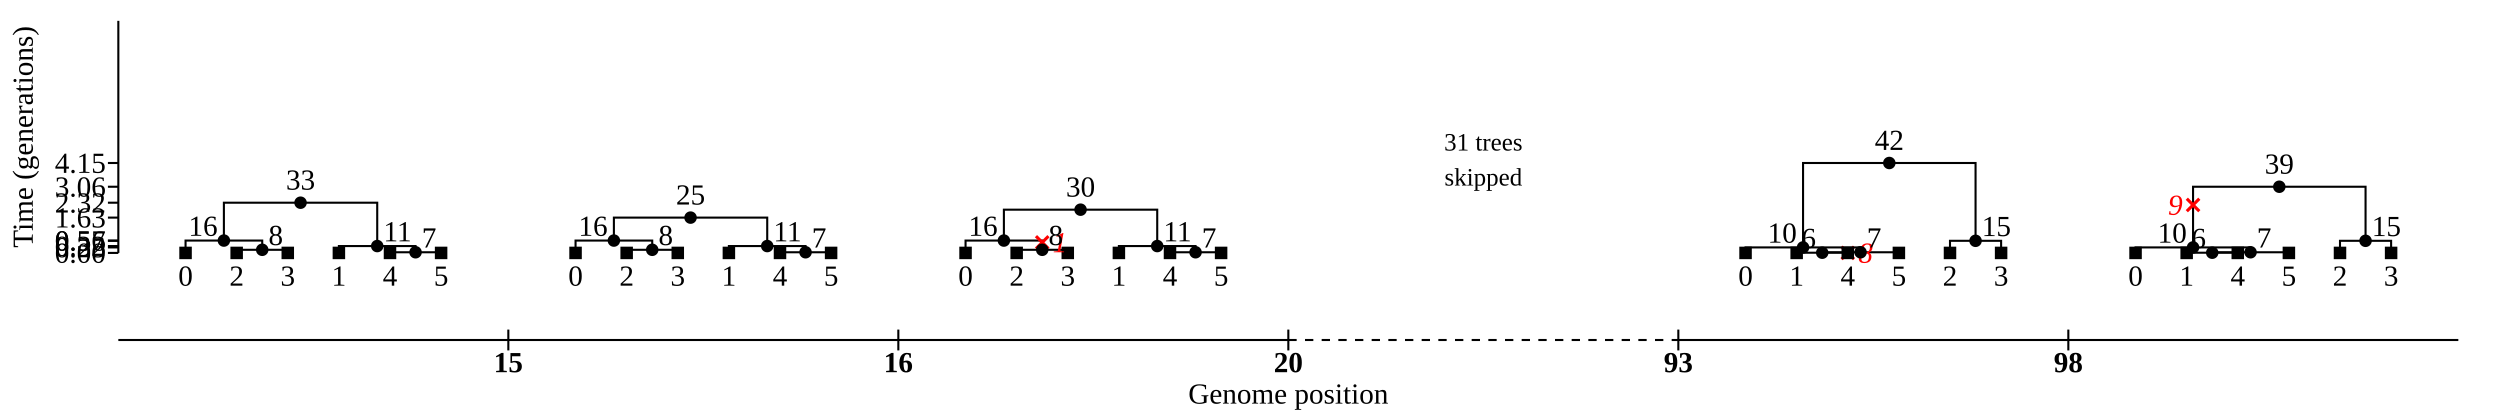
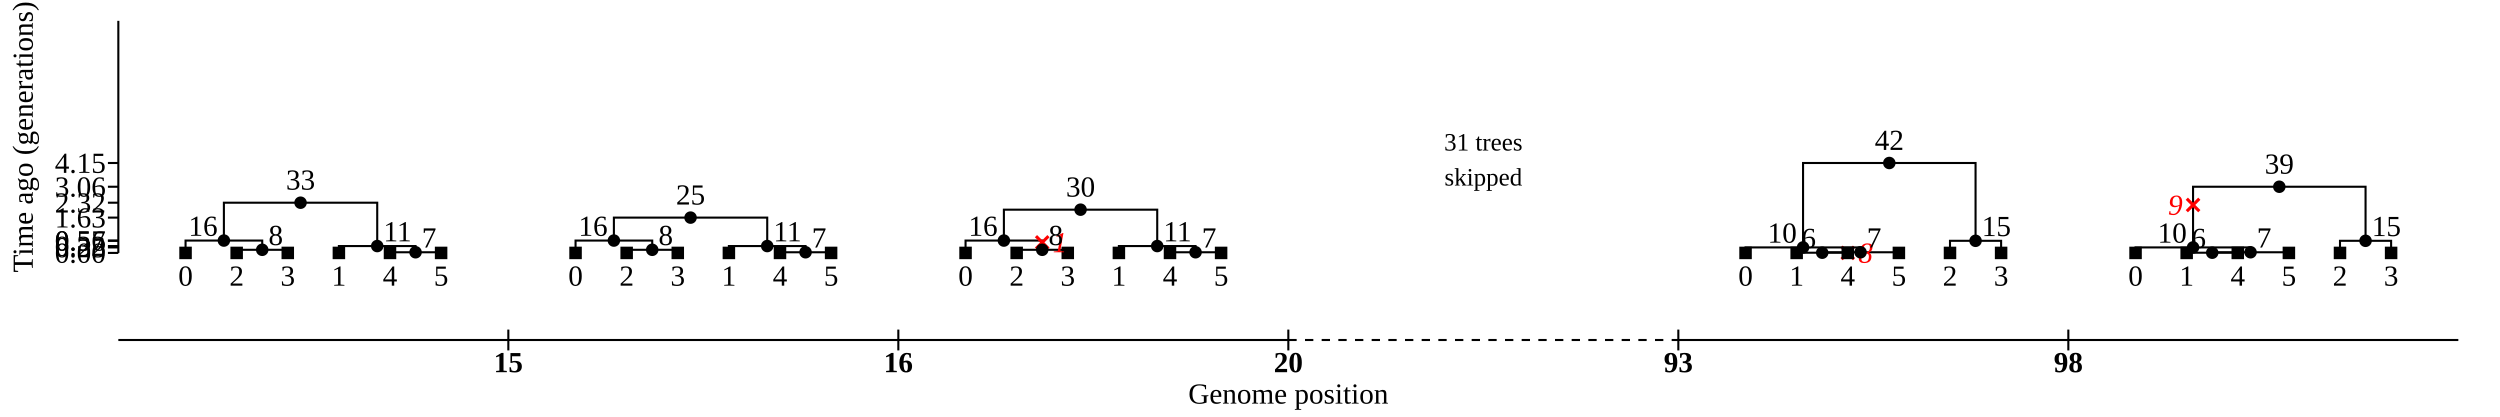
<svg xmlns="http://www.w3.org/2000/svg" baseProfile="full" height="200" version="1.1" width="1200">
  <defs>
    <style type="text/css">.background path {fill: #808080; fill-opacity: 0}.background path:nth-child(odd) {fill-opacity: .1}.axes {font-size: 14px}.x-axis .tick .lab {font-weight: bold; dominant-baseline: hanging}.axes, .tree {font-size: 14px; text-anchor: middle}.axes line, .edge {stroke: black; fill: none}.axes .ax-skip {stroke-dasharray: 4}.y-axis .grid {stroke: #FAFAFA}.node &gt; .sym {fill: black; stroke: none}.site &gt; .sym {stroke: black}.mut text {fill: red; font-style: italic}.mut.extra text {fill: hotpink}.mut line {fill: none; stroke: none}.mut .sym {fill: none; stroke: red}.mut.extra .sym {stroke: hotpink}.node .mut .sym {stroke-width: 1.5px}.tree text, .tree-sequence text {dominant-baseline: central}.plotbox .lab.lft {text-anchor: end}.plotbox .lab.rgt {text-anchor: start}</style>
  </defs>
  <g class="tree-sequence">
    <g class="axes">
      <g class="x-axis">
        <g class="title" transform="translate(618.4 200)">
          <text class="lab" text-anchor="middle" transform="translate(0 -11)">Genome position</text>
        </g>
        <line class="ax-line" x1="56.8" x2="618.4" y1="163.2" y2="163.2" />
        <line class="ax-skip" x1="618.4" x2="805.6" y1="163.2" y2="163.2" />
        <line class="ax-line" x1="805.6" x2="1180" y1="163.2" y2="163.2" />
        <g class="ticks">
          <g class="tick" transform="translate(244 163.2)">
            <line x1="0" x2="0" y1="-5" y2="5" />
            <g transform="translate(0 6)">
              <text class="lab">15</text>
            </g>
          </g>
          <g class="tick" transform="translate(431.2 163.2)">
            <line x1="0" x2="0" y1="-5" y2="5" />
            <g transform="translate(0 6)">
              <text class="lab">16</text>
            </g>
          </g>
          <g class="tick" transform="translate(618.4 163.2)">
            <line x1="0" x2="0" y1="-5" y2="5" />
            <g transform="translate(0 6)">
              <text class="lab">20</text>
            </g>
          </g>
          <g class="tick" transform="translate(805.6 163.2)">
            <line x1="0" x2="0" y1="-5" y2="5" />
            <g transform="translate(0 6)">
              <text class="lab">93</text>
            </g>
          </g>
          <g class="tick" transform="translate(992.8 163.2)">
            <line x1="0" x2="0" y1="-5" y2="5" />
            <g transform="translate(0 6)">
              <text class="lab">98</text>
            </g>
          </g>
        </g>
      </g>
      <g class="y-axis">
        <g class="title" transform="translate(0 65.7)">
-           <text class="lab" text-anchor="middle" transform="translate(11) rotate(-90)">Time (generations)</text>
+           <text class="lab" text-anchor="middle" transform="translate(11) rotate(-90)">Time ago (generations)</text>
        </g>
        <line class="ax-line" x1="56.8" x2="56.8" y1="121.4" y2="10" />
        <g class="ticks">
          <g class="tick" transform="translate(56.8 121.4)">
            <line x1="0" x2="-5" y1="0" y2="0" />
            <g transform="translate(-6 0)">
              <text class="lab" text-anchor="end">0.00</text>
            </g>
          </g>
          <g class="tick" transform="translate(56.8 118.762)">
            <line x1="0" x2="-5" y1="0" y2="0" />
            <g transform="translate(-6 0)">
              <text class="lab" text-anchor="end">0.25</text>
            </g>
          </g>
          <g class="tick" transform="translate(56.8 118.108)">
            <line x1="0" x2="-5" y1="0" y2="0" />
            <g transform="translate(-6 0)">
              <text class="lab" text-anchor="end">0.32</text>
            </g>
          </g>
          <g class="tick" transform="translate(56.8 115.587)">
            <line x1="0" x2="-5" y1="0" y2="0" />
            <g transform="translate(-6 0)">
              <text class="lab" text-anchor="end">0.56</text>
            </g>
          </g>
          <g class="tick" transform="translate(56.8 115.469)">
            <line x1="0" x2="-5" y1="0" y2="0" />
            <g transform="translate(-6 0)">
              <text class="lab" text-anchor="end">0.57</text>
            </g>
          </g>
          <g class="tick" transform="translate(56.8 104.453)">
            <line x1="0" x2="-5" y1="0" y2="0" />
            <g transform="translate(-6 0)">
              <text class="lab" text-anchor="end">1.63</text>
            </g>
          </g>
          <g class="tick" transform="translate(56.8 97.299)">
            <line x1="0" x2="-5" y1="0" y2="0" />
            <g transform="translate(-6 0)">
              <text class="lab" text-anchor="end">2.32</text>
            </g>
          </g>
          <g class="tick" transform="translate(56.8 89.6361)">
            <line x1="0" x2="-5" y1="0" y2="0" />
            <g transform="translate(-6 0)">
              <text class="lab" text-anchor="end">3.06</text>
            </g>
          </g>
          <g class="tick" transform="translate(56.8 78.2383)">
            <line x1="0" x2="-5" y1="0" y2="0" />
            <g transform="translate(-6 0)">
              <text class="lab" text-anchor="end">4.15</text>
            </g>
          </g>
        </g>
      </g>
    </g>
    <g class="plotbox trees">
      <g class="tree t1" transform="translate(56.8 0)">
        <g class="plotbox">
          <g class="c2 node n33 p0 root" transform="translate(87.4667 97.299)">
            <g class="a33 c2 node n11 p0" transform="translate(36.8 20.8093)">
              <g class="a11 i0 leaf node n1 p0 sample" transform="translate(-18.4 3.2917)">
                <path class="edge" d="M 0 0 V -3.292 H 18.4" />
                <rect class="sym" height="6" width="6" x="-3" y="-3" />
                <text class="lab" transform="translate(0 11)">1</text>
              </g>
              <g class="a11 c2 node n7 p0" transform="translate(18.4 2.97724)">
                <g class="a7 i2 leaf node n4 p0 sample" transform="translate(-12.2667 0.314457)">
                  <path class="edge" d="M 0 0 V -0.314 H 12.267" />
                  <rect class="sym" height="6" width="6" x="-3" y="-3" />
                  <text class="lab" transform="translate(0 11)">4</text>
                </g>
                <g class="a7 i2 leaf node n5 p0 sample" transform="translate(12.2667 0.314457)">
                  <path class="edge" d="M 0 0 V -0.314 H -12.267" />
                  <rect class="sym" height="6" width="6" x="-3" y="-3" />
                  <text class="lab" transform="translate(0 11)">5</text>
                </g>
                <path class="edge" d="M 0 0 V -2.977 H -18.4" />
                <circle class="sym" cx="0" cy="0" r="3" />
                <text class="lab rgt" transform="translate(3 -7.0)">7</text>
              </g>
              <path class="edge" d="M 0 0 V -20.809 H -36.8" />
              <circle class="sym" cx="0" cy="0" r="3" />
              <text class="lab rgt" transform="translate(3 -7.0)">11</text>
            </g>
            <g class="a33 c2 node n16 p0" transform="translate(-36.8 18.1703)">
              <g class="a16 i0 leaf node n0 p0 sample" transform="translate(-18.4 5.9307)">
                <path class="edge" d="M 0 0 V -5.931 H 18.4" />
                <rect class="sym" height="6" width="6" x="-3" y="-3" />
                <text class="lab" transform="translate(0 11)">0</text>
              </g>
              <g class="a16 c2 node n8 p0" transform="translate(18.4 4.43354)">
                <g class="a8 i1 leaf node n2 p0 sample" transform="translate(-12.2667 1.49717)">
                  <path class="edge" d="M 0 0 V -1.497 H 12.267" />
                  <rect class="sym" height="6" width="6" x="-3" y="-3" />
                  <text class="lab" transform="translate(0 11)">2</text>
                </g>
                <g class="a8 i1 leaf node n3 p0 sample" transform="translate(12.2667 1.49717)">
                  <path class="edge" d="M 0 0 V -1.497 H -12.267" />
                  <rect class="sym" height="6" width="6" x="-3" y="-3" />
                  <text class="lab" transform="translate(0 11)">3</text>
                </g>
                <path class="edge" d="M 0 0 V -4.434 H -18.4" />
                <circle class="sym" cx="0" cy="0" r="3" />
                <text class="lab rgt" transform="translate(3 -7.0)">8</text>
              </g>
              <path class="edge" d="M 0 0 V -18.17 H 36.8" />
              <circle class="sym" cx="0" cy="0" r="3" />
              <text class="lab lft" transform="translate(-3 -7.0)">16</text>
            </g>
            <circle class="sym" cx="0" cy="0" r="3" />
            <text class="lab" transform="translate(0 -11)">33</text>
          </g>
        </g>
      </g>
      <g class="tree t2" transform="translate(244 0)">
        <g class="plotbox">
          <g class="c2 node n25 p0 root" transform="translate(87.4667 104.453)">
            <g class="a25 c2 node n11 p0" transform="translate(36.8 13.6556)">
              <g class="a11 i0 leaf node n1 p0 sample" transform="translate(-18.4 3.2917)">
                <path class="edge" d="M 0 0 V -3.292 H 18.4" />
                <rect class="sym" height="6" width="6" x="-3" y="-3" />
                <text class="lab" transform="translate(0 11)">1</text>
              </g>
              <g class="a11 c2 node n7 p0" transform="translate(18.4 2.97724)">
                <g class="a7 i2 leaf node n4 p0 sample" transform="translate(-12.2667 0.314457)">
                  <path class="edge" d="M 0 0 V -0.314 H 12.267" />
                  <rect class="sym" height="6" width="6" x="-3" y="-3" />
                  <text class="lab" transform="translate(0 11)">4</text>
                </g>
                <g class="a7 i2 leaf node n5 p0 sample" transform="translate(12.2667 0.314457)">
                  <path class="edge" d="M 0 0 V -0.314 H -12.267" />
                  <rect class="sym" height="6" width="6" x="-3" y="-3" />
                  <text class="lab" transform="translate(0 11)">5</text>
                </g>
                <path class="edge" d="M 0 0 V -2.977 H -18.4" />
                <circle class="sym" cx="0" cy="0" r="3" />
                <text class="lab rgt" transform="translate(3 -7.0)">7</text>
              </g>
              <path class="edge" d="M 0 0 V -13.656 H -36.8" />
              <circle class="sym" cx="0" cy="0" r="3" />
              <text class="lab rgt" transform="translate(3 -7.0)">11</text>
            </g>
            <g class="a25 c2 node n16 p0" transform="translate(-36.8 11.0166)">
              <g class="a16 i0 leaf node n0 p0 sample" transform="translate(-18.4 5.9307)">
                <path class="edge" d="M 0 0 V -5.931 H 18.4" />
                <rect class="sym" height="6" width="6" x="-3" y="-3" />
                <text class="lab" transform="translate(0 11)">0</text>
              </g>
              <g class="a16 c2 node n8 p0" transform="translate(18.4 4.43354)">
                <g class="a8 i1 leaf node n2 p0 sample" transform="translate(-12.2667 1.49717)">
                  <path class="edge" d="M 0 0 V -1.497 H 12.267" />
                  <rect class="sym" height="6" width="6" x="-3" y="-3" />
                  <text class="lab" transform="translate(0 11)">2</text>
                </g>
                <g class="a8 i1 leaf node n3 p0 sample" transform="translate(12.2667 1.49717)">
                  <path class="edge" d="M 0 0 V -1.497 H -12.267" />
                  <rect class="sym" height="6" width="6" x="-3" y="-3" />
                  <text class="lab" transform="translate(0 11)">3</text>
                </g>
                <path class="edge" d="M 0 0 V -4.434 H -18.4" />
                <circle class="sym" cx="0" cy="0" r="3" />
                <text class="lab rgt" transform="translate(3 -7.0)">8</text>
              </g>
              <path class="edge" d="M 0 0 V -11.017 H 36.8" />
              <circle class="sym" cx="0" cy="0" r="3" />
              <text class="lab lft" transform="translate(-3 -7.0)">16</text>
            </g>
            <circle class="sym" cx="0" cy="0" r="3" />
            <text class="lab" transform="translate(0 -11)">25</text>
          </g>
        </g>
      </g>
      <g class="tree t3" transform="translate(431.2 0)">
        <g class="plotbox">
          <g class="c2 node n30 p0 root" transform="translate(87.4667 100.644)">
            <g class="a30 c2 node n11 p0" transform="translate(36.8 17.4644)">
              <g class="a11 i0 leaf node n1 p0 sample" transform="translate(-18.4 3.2917)">
                <path class="edge" d="M 0 0 V -3.292 H 18.4" />
                <rect class="sym" height="6" width="6" x="-3" y="-3" />
                <text class="lab" transform="translate(0 11)">1</text>
              </g>
              <g class="a11 c2 node n7 p0" transform="translate(18.4 2.97724)">
                <g class="a7 i2 leaf node n4 p0 sample" transform="translate(-12.2667 0.314457)">
                  <path class="edge" d="M 0 0 V -0.314 H 12.267" />
                  <rect class="sym" height="6" width="6" x="-3" y="-3" />
                  <text class="lab" transform="translate(0 11)">4</text>
                </g>
                <g class="a7 i2 leaf node n5 p0 sample" transform="translate(12.2667 0.314457)">
                  <path class="edge" d="M 0 0 V -0.314 H -12.267" />
                  <rect class="sym" height="6" width="6" x="-3" y="-3" />
                  <text class="lab" transform="translate(0 11)">5</text>
                </g>
                <path class="edge" d="M 0 0 V -2.977 H -18.4" />
                <circle class="sym" cx="0" cy="0" r="3" />
                <text class="lab rgt" transform="translate(3 -7.0)">7</text>
              </g>
              <path class="edge" d="M 0 0 V -17.464 H -36.8" />
              <circle class="sym" cx="0" cy="0" r="3" />
              <text class="lab rgt" transform="translate(3 -7.0)">11</text>
            </g>
            <g class="a30 c2 node n16 p0" transform="translate(-36.8 14.8254)">
              <g class="a16 i0 leaf node n0 p0 sample" transform="translate(-18.4 5.9307)">
                <path class="edge" d="M 0 0 V -5.931 H 18.4" />
                <rect class="sym" height="6" width="6" x="-3" y="-3" />
                <text class="lab" transform="translate(0 11)">0</text>
              </g>
              <g class="a16 c2 m1 node n8 p0 s1" transform="translate(18.4 4.43354)">
                <g class="a8 i1 leaf node n2 p0 sample" transform="translate(-12.2667 1.49717)">
                  <path class="edge" d="M 0 0 V -1.497 H 12.267" />
                  <rect class="sym" height="6" width="6" x="-3" y="-3" />
                  <text class="lab" transform="translate(0 11)">2</text>
                </g>
                <g class="a8 i1 leaf node n3 p0 sample" transform="translate(12.2667 1.49717)">
                  <path class="edge" d="M 0 0 V -1.497 H -12.267" />
                  <rect class="sym" height="6" width="6" x="-3" y="-3" />
                  <text class="lab" transform="translate(0 11)">3</text>
                </g>
                <path class="edge" d="M 0 0 V -4.434 H -18.4" />
                <g class="mut m1 s1" transform="translate(0 -3.55013)">
                  <line x1="0" x2="0" y1="0" y2="3.55" />
                  <path class="sym" d="M -3,-3 l 6,6 M -3,3 l 6,-6" />
                  <text class="lab rgt" transform="translate(5 0)">1</text>
                </g>
                <circle class="sym" cx="0" cy="0" r="3" />
                <text class="lab rgt" transform="translate(3 -7.0)">8</text>
              </g>
              <path class="edge" d="M 0 0 V -14.825 H 36.8" />
              <circle class="sym" cx="0" cy="0" r="3" />
              <text class="lab lft" transform="translate(-3 -7.0)">16</text>
            </g>
            <circle class="sym" cx="0" cy="0" r="3" />
            <text class="lab" transform="translate(0 -11)">30</text>
          </g>
        </g>
      </g>
      <g class="skipped" transform="translate(618.4 0)">
        <g class="plotbox">
          <g transform="translate(93.6 68.2)">
            <text text-anchor="middle">31 trees</text>
          </g>
          <g transform="translate(93.6 85)">
            <text text-anchor="middle">skipped</text>
          </g>
        </g>
      </g>
      <g class="tree t35" transform="translate(805.6 0)">
        <g class="plotbox">
          <g class="c2 node n42 p0 root" transform="translate(101.267 78.2383)">
            <g class="a42 c2 node n10 p0" transform="translate(-41.4 40.5232)">
              <g class="a10 i0 leaf node n0 p0 sample" transform="translate(-27.6 2.6385)">
                <path class="edge" d="M 0 0 V -2.639 H 27.6" />
                <rect class="sym" height="6" width="6" x="-3" y="-3" />
                <text class="lab" transform="translate(0 11)">0</text>
              </g>
              <g class="a10 c2 node n7 p0" transform="translate(27.6 2.32404)">
                <g class="a7 i2 leaf node n5 p0 sample" transform="translate(18.4 0.314457)">
                  <path class="edge" d="M 0 0 V -0.314 H -18.4" />
                  <rect class="sym" height="6" width="6" x="-3" y="-3" />
                  <text class="lab" transform="translate(0 11)">5</text>
                </g>
                <g class="a7 c2 node n6 p0" transform="translate(-18.4 0.21993)">
                  <g class="a6 i0 leaf node n1 p0 sample" transform="translate(-12.2667 0.0945265)">
                    <path class="edge" d="M 0 0 V -0.095 H 12.267" />
                    <rect class="sym" height="6" width="6" x="-3" y="-3" />
                    <text class="lab" transform="translate(0 11)">1</text>
                  </g>
                  <g class="a6 i2 leaf m8 node n4 p0 s8 sample" transform="translate(12.2667 0.0945265)">
                    <path class="edge" d="M 0 0 V -0.095 H -12.267" />
                    <g class="mut m8 s8" transform="translate(0 -1.0812e-05)">
                      <line x1="0" x2="0" y1="0" y2="1.0812e-05" />
                      <path class="sym" d="M -3,-3 l 6,6 M -3,3 l 6,-6" />
                      <text class="lab rgt" transform="translate(5 0)">8</text>
                    </g>
                    <rect class="sym" height="6" width="6" x="-3" y="-3" />
                    <text class="lab" transform="translate(0 11)">4</text>
                  </g>
                  <path class="edge" d="M 0 0 V -0.22 H 18.4" />
                  <circle class="sym" cx="0" cy="0" r="3" />
                  <text class="lab lft" transform="translate(-3 -7.0)">6</text>
                </g>
                <path class="edge" d="M 0 0 V -2.324 H -27.6" />
                <circle class="sym" cx="0" cy="0" r="3" />
                <text class="lab rgt" transform="translate(3 -7.0)">7</text>
              </g>
              <path class="edge" d="M 0 0 V -40.523 H 41.4" />
              <circle class="sym" cx="0" cy="0" r="3" />
              <text class="lab lft" transform="translate(-3 -7.0)">10</text>
            </g>
            <g class="a42 c2 node n15 p0" transform="translate(41.4 37.3484)">
              <g class="a15 i1 leaf node n2 p0 sample" transform="translate(-12.2667 5.81331)">
                <path class="edge" d="M 0 0 V -5.813 H 12.267" />
                <rect class="sym" height="6" width="6" x="-3" y="-3" />
                <text class="lab" transform="translate(0 11)">2</text>
              </g>
              <g class="a15 i1 leaf node n3 p0 sample" transform="translate(12.2667 5.81331)">
                <path class="edge" d="M 0 0 V -5.813 H -12.267" />
                <rect class="sym" height="6" width="6" x="-3" y="-3" />
                <text class="lab" transform="translate(0 11)">3</text>
              </g>
              <path class="edge" d="M 0 0 V -37.348 H -41.4" />
              <circle class="sym" cx="0" cy="0" r="3" />
              <text class="lab rgt" transform="translate(3 -7.0)">15</text>
            </g>
            <circle class="sym" cx="0" cy="0" r="3" />
            <text class="lab" transform="translate(0 -11)">42</text>
          </g>
        </g>
      </g>
      <g class="tree t36" transform="translate(992.8 0)">
        <g class="plotbox">
          <g class="c2 node n39 p0 root" transform="translate(101.267 89.6361)">
            <g class="a39 c2 m9 node n10 p0 s9" transform="translate(-41.4 29.1254)">
              <g class="a10 i0 leaf node n0 p0 sample" transform="translate(-27.6 2.6385)">
                <path class="edge" d="M 0 0 V -2.639 H 27.6" />
                <rect class="sym" height="6" width="6" x="-3" y="-3" />
                <text class="lab" transform="translate(0 11)">0</text>
              </g>
              <g class="a10 c2 node n7 p0" transform="translate(27.6 2.32404)">
                <g class="a7 i2 leaf node n5 p0 sample" transform="translate(18.4 0.314457)">
                  <path class="edge" d="M 0 0 V -0.314 H -18.4" />
                  <rect class="sym" height="6" width="6" x="-3" y="-3" />
                  <text class="lab" transform="translate(0 11)">5</text>
                </g>
                <g class="a7 c2 node n6 p0" transform="translate(-18.4 0.21993)">
                  <g class="a6 i0 leaf node n1 p0 sample" transform="translate(-12.2667 0.0945265)">
                    <path class="edge" d="M 0 0 V -0.095 H 12.267" />
                    <rect class="sym" height="6" width="6" x="-3" y="-3" />
                    <text class="lab" transform="translate(0 11)">1</text>
                  </g>
                  <g class="a6 i2 leaf node n4 p0 sample" transform="translate(12.2667 0.0945265)">
                    <path class="edge" d="M 0 0 V -0.095 H -12.267" />
                    <rect class="sym" height="6" width="6" x="-3" y="-3" />
                    <text class="lab" transform="translate(0 11)">4</text>
                  </g>
                  <path class="edge" d="M 0 0 V -0.22 H 18.4" />
                  <circle class="sym" cx="0" cy="0" r="3" />
                  <text class="lab lft" transform="translate(-3 -7.0)">6</text>
                </g>
                <path class="edge" d="M 0 0 V -2.324 H -27.6" />
                <circle class="sym" cx="0" cy="0" r="3" />
                <text class="lab rgt" transform="translate(3 -7.0)">7</text>
              </g>
              <path class="edge" d="M 0 0 V -29.125 H 41.4" />
              <g class="mut m9 s9" transform="translate(0 -20.3807)">
                <line x1="0" x2="0" y1="0" y2="20.381" />
                <path class="sym" d="M -3,-3 l 6,6 M -3,3 l 6,-6" />
                <text class="lab lft" transform="translate(-5 0)">9</text>
              </g>
              <circle class="sym" cx="0" cy="0" r="3" />
              <text class="lab lft" transform="translate(-3 -7.0)">10</text>
            </g>
            <g class="a39 c2 node n15 p0" transform="translate(41.4 25.9506)">
              <g class="a15 i1 leaf node n2 p0 sample" transform="translate(-12.2667 5.81331)">
                <path class="edge" d="M 0 0 V -5.813 H 12.267" />
                <rect class="sym" height="6" width="6" x="-3" y="-3" />
                <text class="lab" transform="translate(0 11)">2</text>
              </g>
              <g class="a15 i1 leaf node n3 p0 sample" transform="translate(12.2667 5.81331)">
                <path class="edge" d="M 0 0 V -5.813 H -12.267" />
                <rect class="sym" height="6" width="6" x="-3" y="-3" />
                <text class="lab" transform="translate(0 11)">3</text>
              </g>
              <path class="edge" d="M 0 0 V -25.951 H -41.4" />
              <circle class="sym" cx="0" cy="0" r="3" />
              <text class="lab rgt" transform="translate(3 -7.0)">15</text>
            </g>
            <circle class="sym" cx="0" cy="0" r="3" />
            <text class="lab" transform="translate(0 -11)">39</text>
          </g>
        </g>
      </g>
    </g>
  </g>
</svg>
